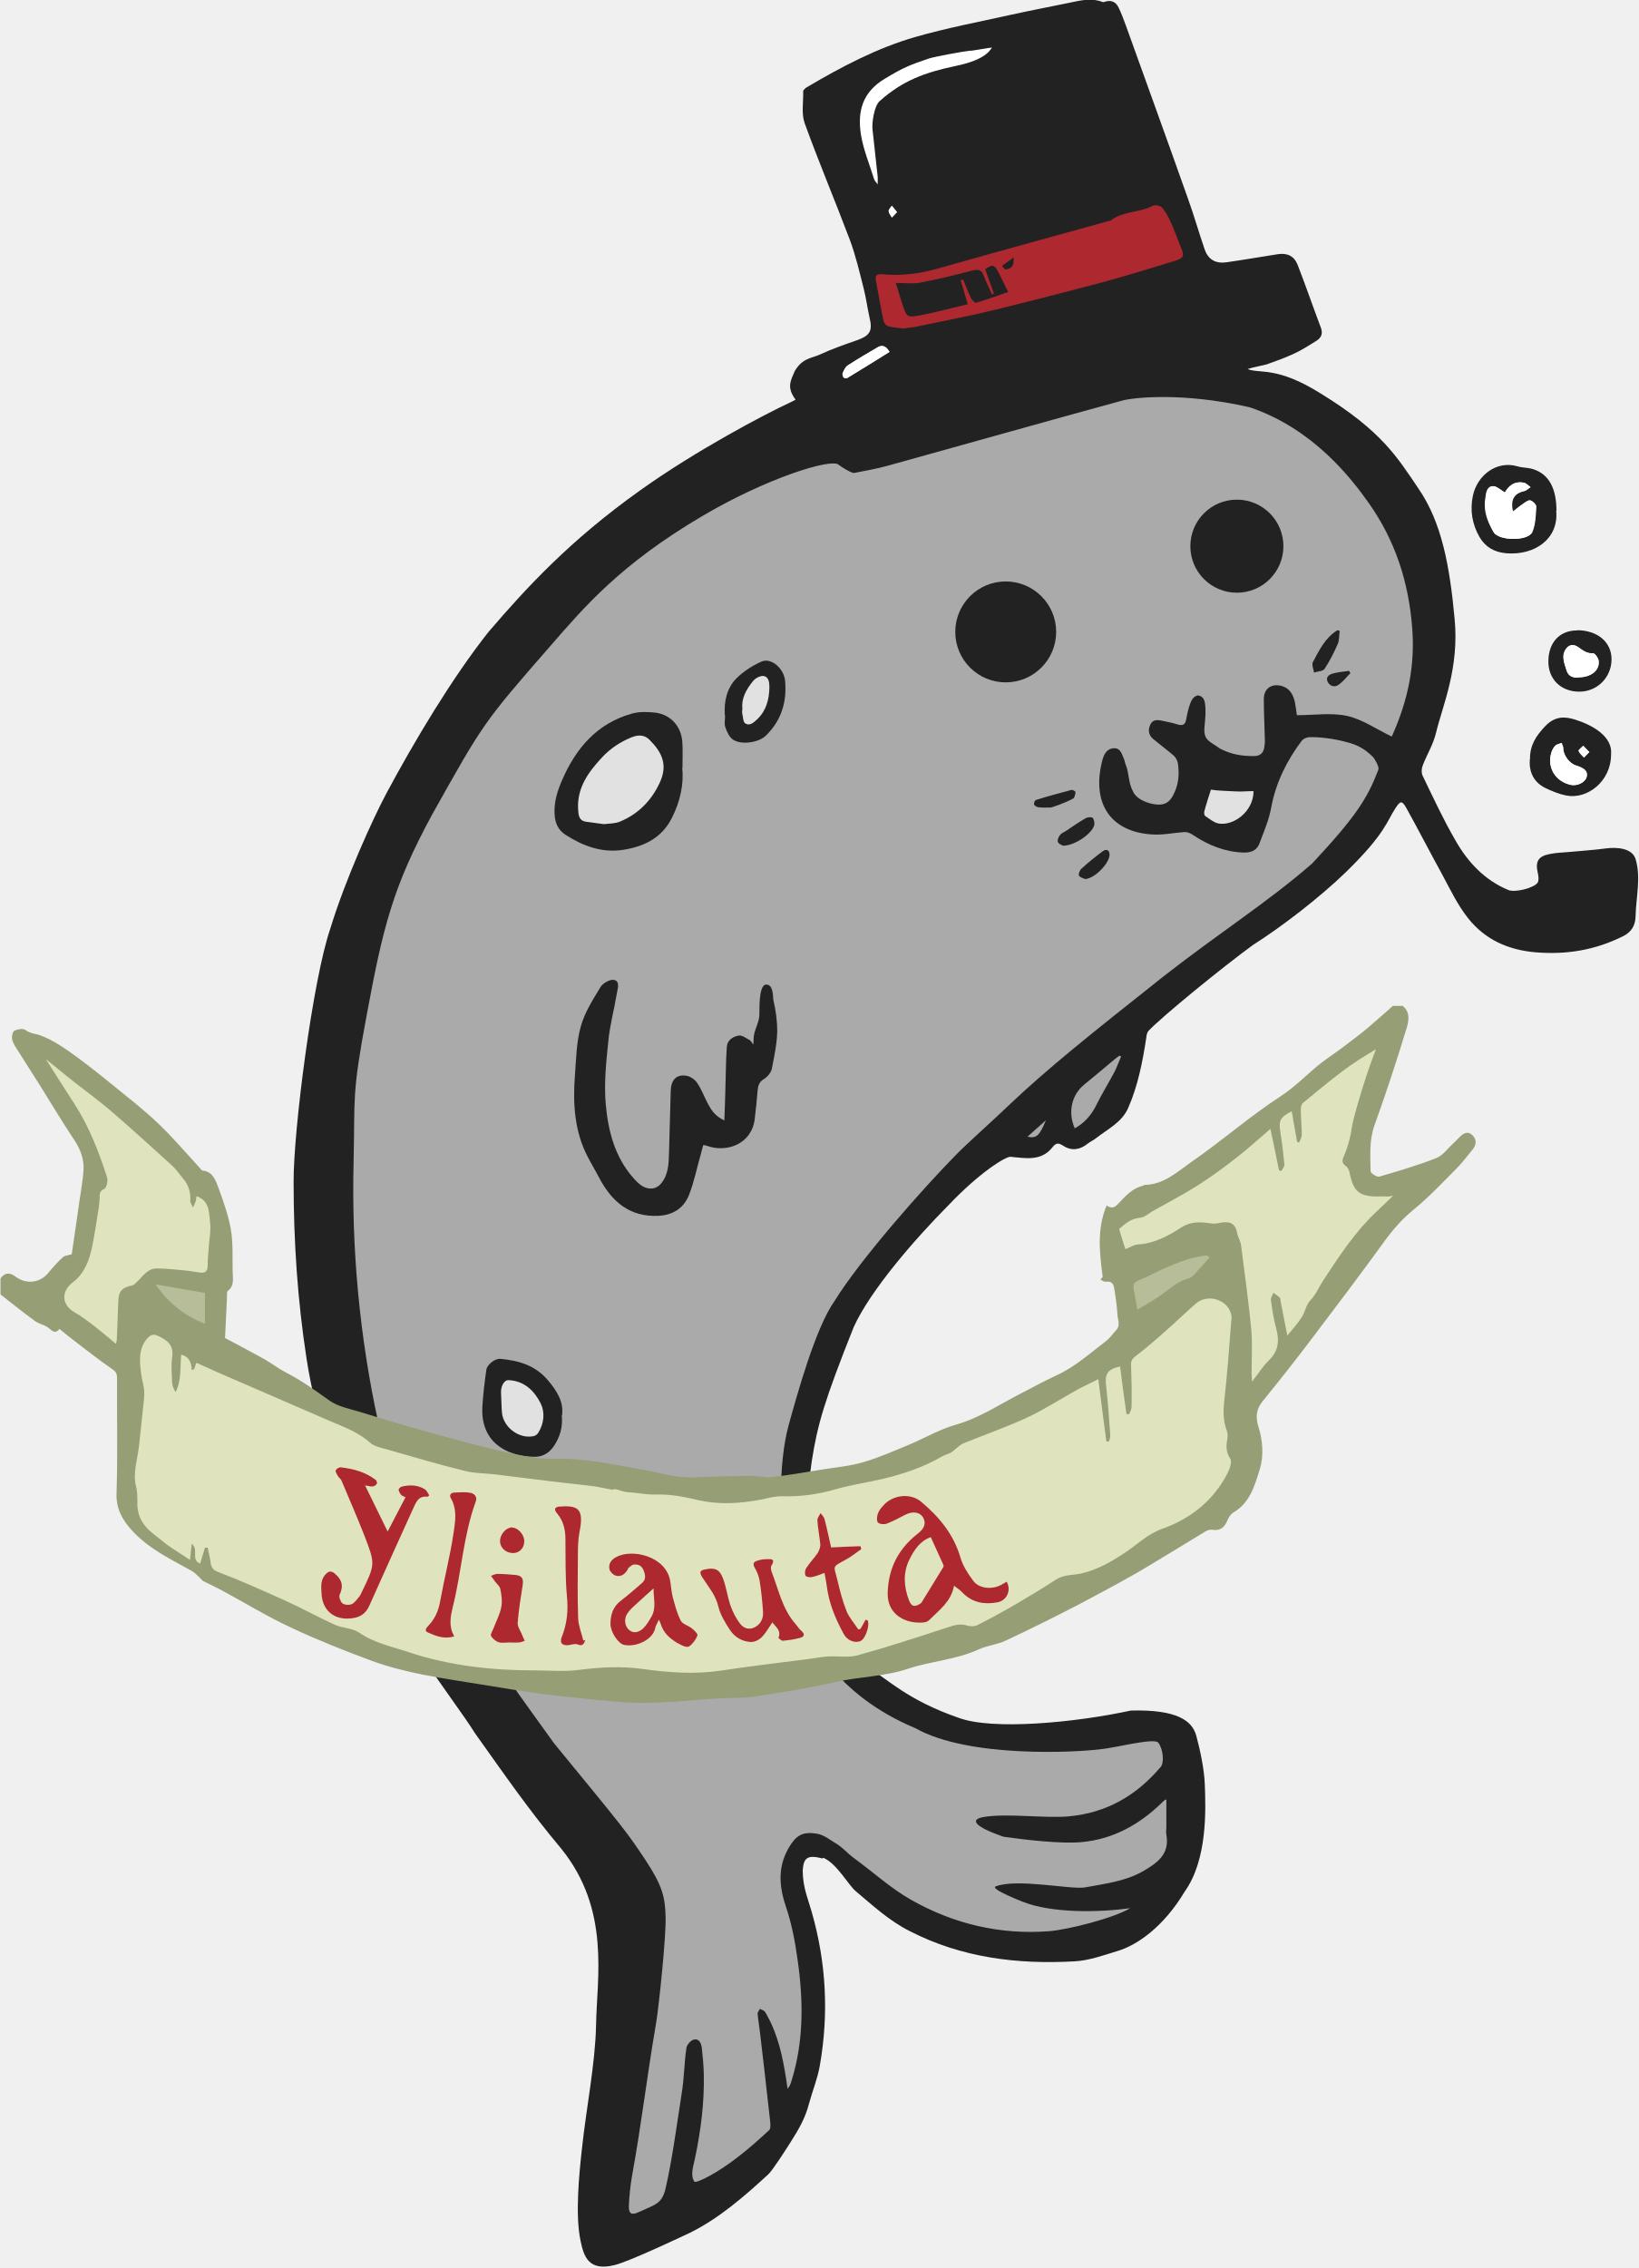
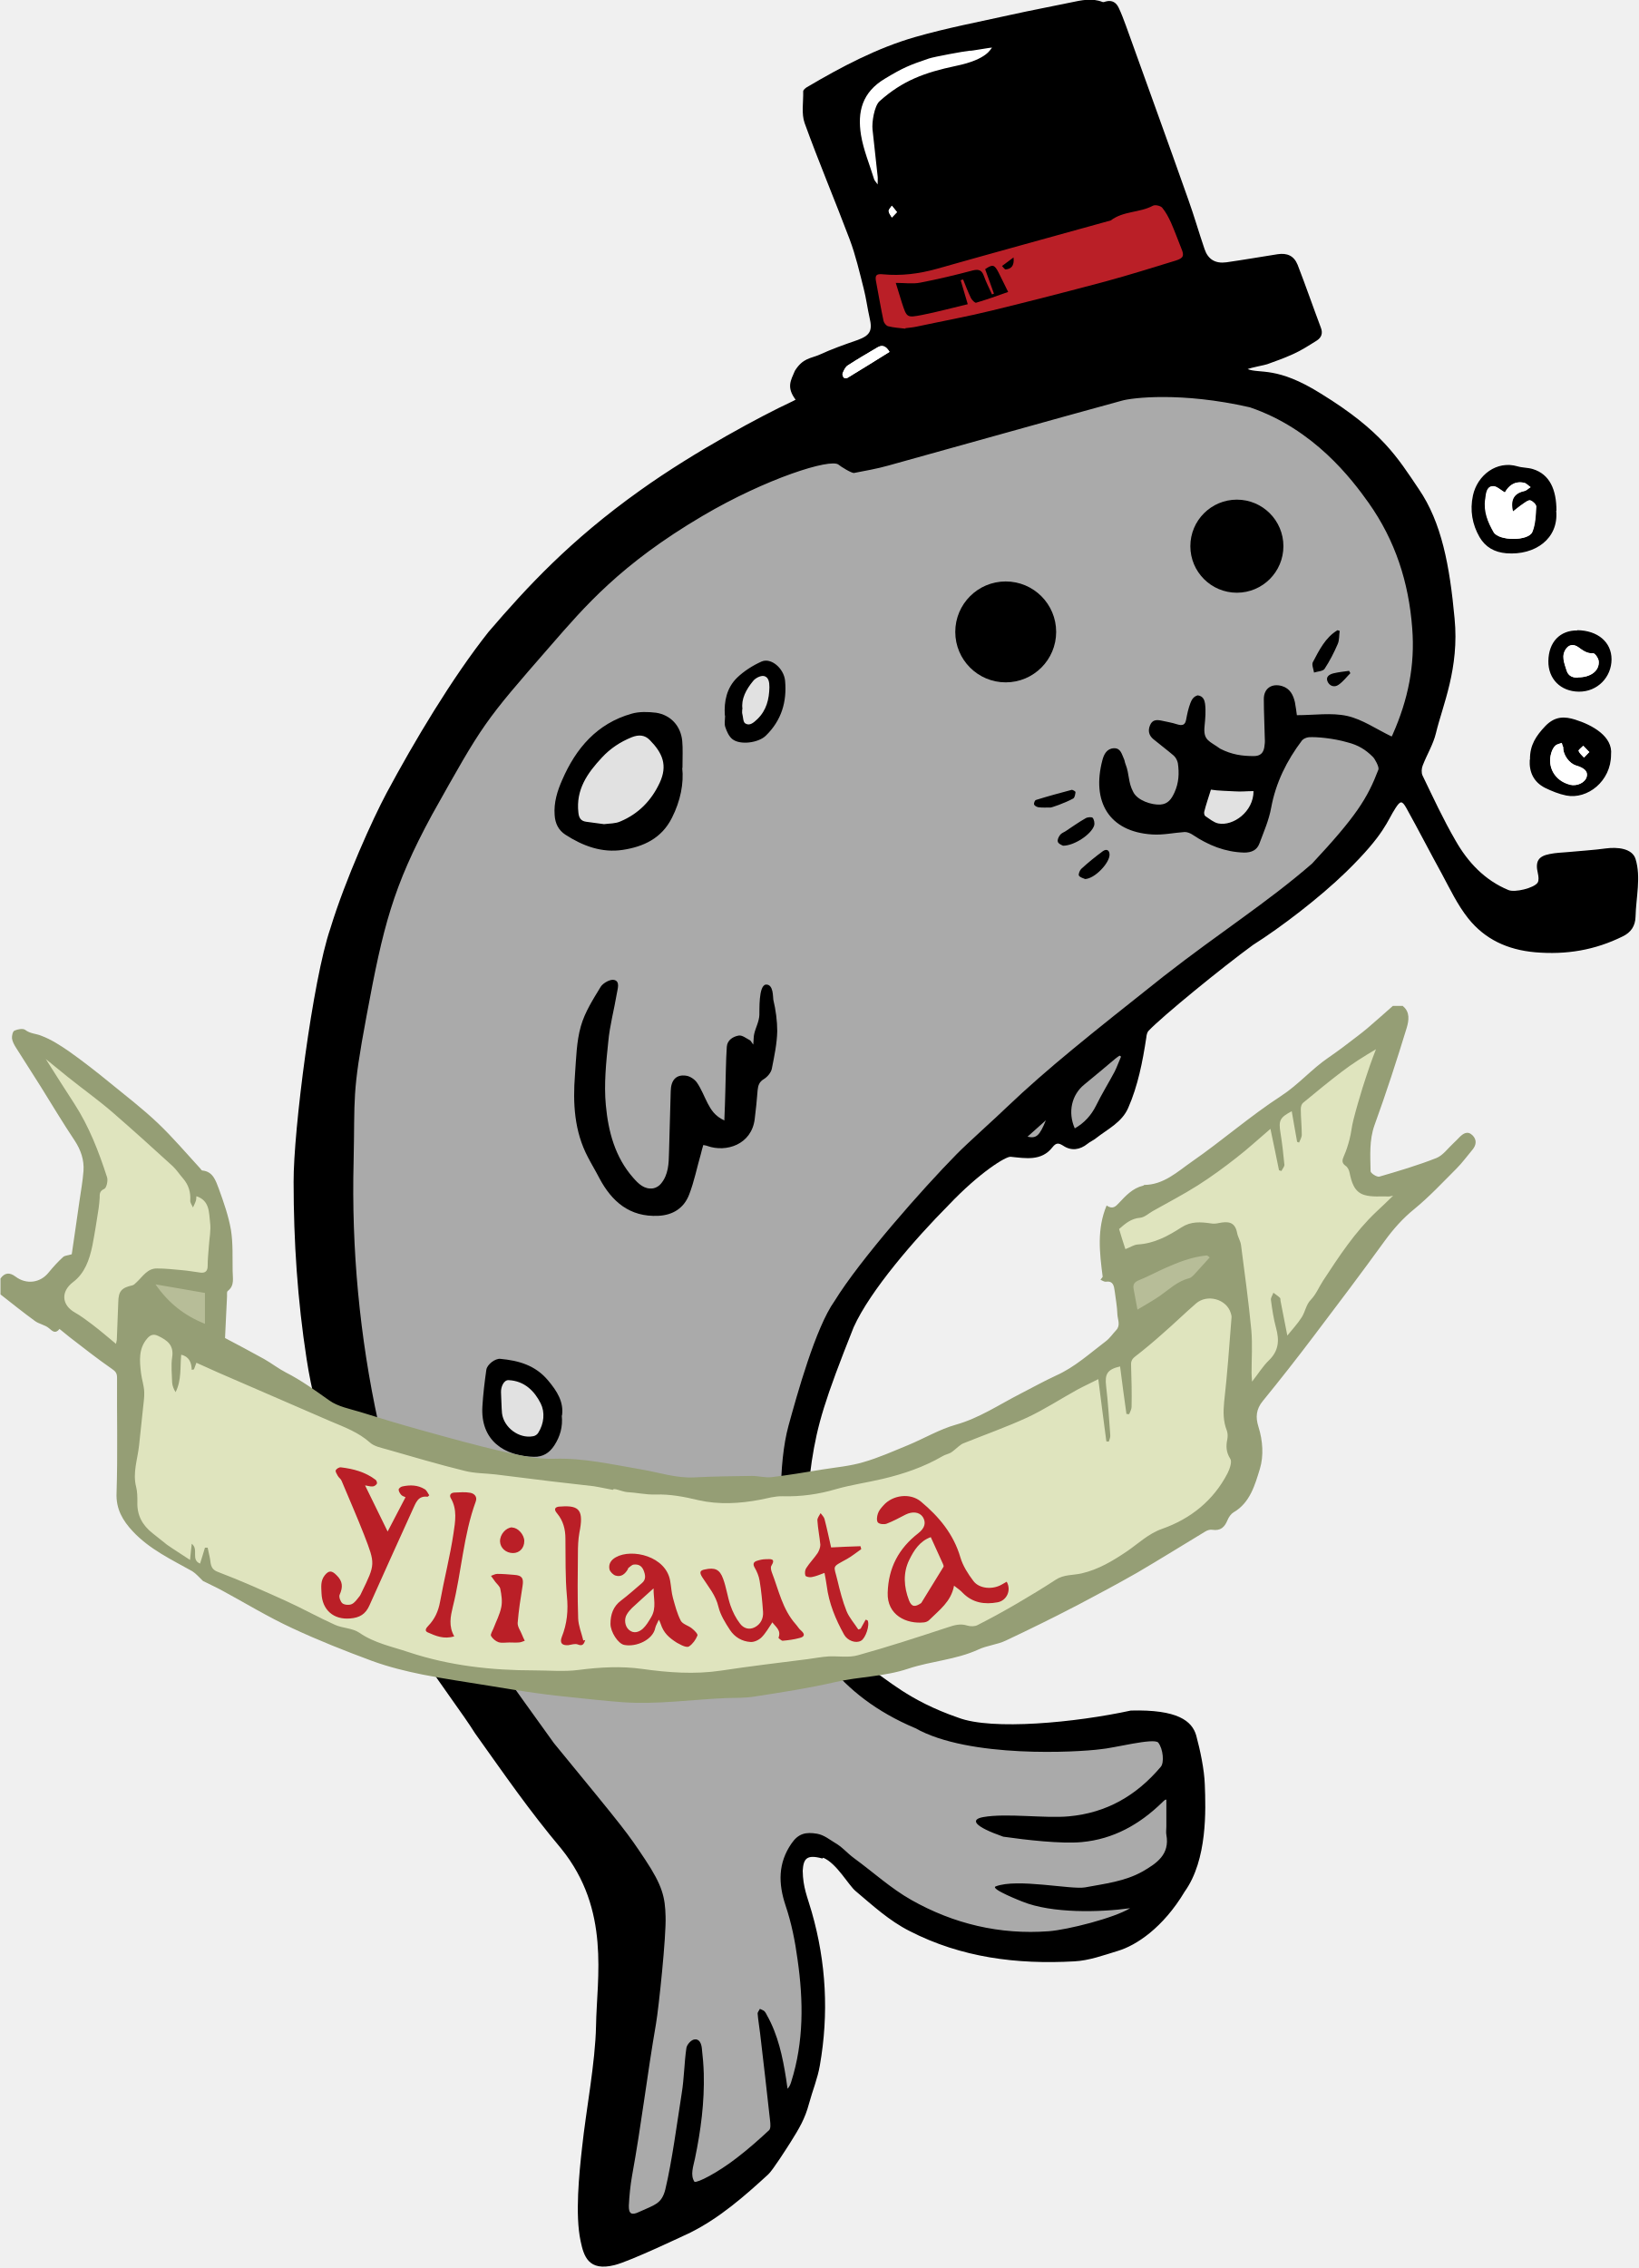
<svg xmlns="http://www.w3.org/2000/svg" viewBox="0 0 669 926" height="926" width="669" xml:space="preserve" version="1.1">
-   <style>.w{fill:#fff}.g1{fill:#aaa}.g2{fill:#e1e1e1}.b{fill:#222}.r{fill:#ae282f}.ge1{fill:#dfe4be}.ge2{fill:#b7bd98}.ge3{fill:#959e75}</style>
+   <style>.w{fill:#fff}.g1{fill:#aaa}.g2{fill:#e1e1e1}.b{fill:#000}.r{fill:#ba1f27}.ge1{fill:#dfe4be}.ge2{fill:#b7bd98}.ge3{fill:#959e75}</style>
  <path class="g1" d="M230.6 237.5c-18.8 17.4-42.8 58.2-57.3 85-15.1 28.1-32.4 66.8-32.4 66.8 0 0-3.4 57.7-4 73.5-1 25.2 3.6 100.8 3.6 100.8 0 0 31.7 105.6 81.4 159.8 49.6 54.2 31.1 118 31.1 118l-6.3 76.4c0 0 60.2-17.2 75.6-48.9 15.4-31.7 7-86.5 7-86.5l-3.4-25.1 8.4-4.9c0 0 63.3 68.1 120.4 42.3 57.1-25.8 23.8-89.2 23.8-89.2l-76.7 4.2-64.3-30.9-11.3-92.1c0 0 27-81.5 64-105.3 36.9-23.8 50.3-15.8 50.3-15.8l29.7-54.7c0 0 128.8-91.4 122.2-144.9-6.6-53.5-56.5-95.6-56.5-95.6 0 0-32.1-20.2-44.3-22.3-33.4-5.5-133.9 18.7-133.9 18.7l-61.7 30.3c0 0-51.2 27.5-65.3 40.5" />
  <path class="g2" d="M214 605l10 10-1 13-8-5zM202 560l20 5 2 20-10 5-10-5zM232 336l5-25 20-15 17 6-3 30-20 10zM300 298l1-15 10-10 6 6-4 17zM493 321l 20 1-3 15-20 0z" />
  <path class="r" d="M354 110l123-29 10 27-125 32z" />
  <path class="b" d="M366.3 86.6c-0.9-1.1-1.5-1.8-2.1-2.6-0.5 0.7-1.3 1.5-1.3 2.2 0.1 0.9 0.8 1.7 1.3 2.6 0.6-0.6 1.2-1.2 2.1-2.2zm60.8 370.8c-2.5 2.2-4.9 4.4-7.5 6.7 3.6 0.8 4.9-0.3 7.5-6.7zm-63.9-313.8c-1.4-2.4-3-2.8-4.8-1.8-4.1 2.4-8.2 4.8-12.2 7.4-1 0.6-1.6 2-2.1 3.2-0.2 0.5 0.1 1.4 0.5 1.8 0.3 0.3 1.2 0.3 1.6 0 5.6-3.4 11.2-7 17-10.5zm148.7 179.4c-2.9 0-4.9 0.3-7.7 0.1-2.8-0.2-6.9-0.2-9.7-0.7-0.8 2.6-2.1 6.4-2.7 8.9-0.2 0.6 0 1.6 0.4 1.9 1.7 1.1 3.4 2.6 5.3 3 6 1.2 14.4-4.7 14.4-13.2zm-54.1 108.4c-0.2-0.1-0.4-0.3-0.6-0.4-0.6 0.4-1.2 0.8-1.8 1.3-4.2 3.5-8.4 7.1-12.6 10.5-5.2 4.2-6.8 11.3-3.9 17.9 3.9-2.2 6.7-5.3 8.7-9.3 2.3-4.7 5.1-9.2 7.6-13.9 1-2 1.7-4.1 2.6-6.1zM369.7 134c1.5-0.2 3-0.3 4.4-0.6 10.3-2.2 20.7-4.1 30.9-6.6 15.6-3.8 31.1-7.8 46.5-11.9 9.6-2.6 19.1-5.6 28.6-8.5 3.2-1 3.6-2 2.3-5-1.4-3.5-2.7-7.1-4.2-10.5-1-2.2-2.1-4.3-3.6-6.1-0.7-0.8-2.9-1.3-3.8-0.8-5.4 2.9-12.1 2.1-17.2 6-23.8 6.6-47.5 13.1-71.2 19.8-7.2 2-14.4 2.9-21.8 2.2-2.8-0.3-3.4 0.4-2.8 3.2 1 5.3 1.9 10.6 3 15.8 0.2 0.9 1.1 2 1.9 2.2 2.3 0.6 4.7 0.7 7.1 1zm107 600.7c-0.7 0.1-0.9 0.1-1 0.2-0.5 0.4-0.9 0.8-1.3 1.2-9.1 8.8-19.7 14.8-32.6 16-8.5 0.8-23-0.9-32.1-2.2-12-4.2-13.6-7-8.2-8 9.5-1.7 25.3 0.6 34.9-0.3 15.5-1.4 27.7-8.5 37.6-20.2 1.5-1.7 1-7.3-1-9.9-1.7-2.1-18.3 2.3-23.7 2.7-9 1.2-53.5 3.8-75.5-8.6-31.7-13.3-46-36.5-52.3-60.2-3.5-22.8-3.7-47.9 0.5-63.3 3.4-12.3 11-40 18.8-50.9 10.4-16.9 36-45.9 49.9-60 4.2-4.3 16.3-15.1 20.6-19.3 16.5-15.7 33.5-29.2 63.9-53.3 23.2-18.1 42.3-30.1 60.6-46 18-19.3 22.6-26.6 27.1-38.4 0.4-1-1.5-4.5-2.3-5.2-3-3-6-4.8-10.3-5.9-5.8-1.7-12.8-2.3-15.8-2.1-1 0.1-2.2 0.6-2.8 1.3-6.2 8.2-10.7 17.2-12.6 27.5-0.9 5-3 9.8-4.8 14.6-1 2.7-3.2 3.7-6.2 3.7-7.8-0.2-14.7-3-21.1-7.3-0.9-0.6-2.1-1.1-3.2-1.1-4.4 0.3-8.9 1.3-13.3 1-17.7-1.1-24.8-13.5-20.3-30.4 0.6-2.3 1.8-4.7 4.7-4.8 2.8-0.1 3.2 2.5 4.1 4.4 0.3 0.6 0.3 1.3 0.6 2 1.7 4.3 1 7.4 3.2 11.5 1.7 3.4 7.4 5.3 11 5.1 3.2-0.2 4.6-2.3 5.8-4.9 1.8-3.9 2-7.9 1.4-12-0.2-1.1-0.9-2.4-1.7-3.1-2.7-2.3-5.5-4.4-8.3-6.7-1.8-1.5-2.3-3.4-1.4-5.6 0.9-2.3 2.6-2.4 4.6-2 2.1 0.5 4.3 0.8 6.4 1.5 2.2 0.7 3.4 0.4 3.8-2 0.4-2.2 0.9-4.5 1.7-6.6 0.5-1.3 1.2-2.7 3-3.2 2.4 0.3 2.8 2.2 3 3.4 0.4 3 0.1 6.1-0.2 9.2-0.6 5.9 2 6 6.4 9.2 4.7 2.4 8.9 3 13.7 3 2.6 0 3.9-1.2 4.3-3.6 0.2-1.2 0.3-2.4 0.2-3.6-0.1-5.4-0.4-10.7-0.4-16.1 0-4.3 3.2-6.5 7.4-5.3 3.3 1 4.6 3.6 5.3 6.6 0.4 2 0.6 4 0.8 5.3 7.2 0 14.1-1.1 20.5 0.3 6.3 1.4 12.1 5.5 18.2 8.4 0.1-0.2 0.4-0.6 0.5-1 6.2-14 9.1-28.1 7.9-43.2-1.4-18.7-6.9-35.8-17.8-51.2-6.9-9.7-22.3-30.1-48.5-39-28-6.4-48.2-3.9-52.3-2.7-31.8 8.7-63.6 17.7-95.4 26.5-4.6 1.3-9.3 2.1-13.9 3-1 0.2-5.6-2.7-6.4-3.4-3.2-2.6-29.3 5.5-55.6 21-33.4 19.7-48 36.9-62.1 53.1-27.2 31.2-27.2 31.2-48.3 68.9-16 29.5-20 45.8-26.7 82-6.1 32.5-4.7 32.9-5.3 59.6-0.9 35.4 2.4 71.4 10.1 106.6 12.3 38.3 20.4 55.3 31.3 72.9 8.3 13.3 22.4 32.9 40.4 57.9 29.7 36.2 29.7 36.2 37.3 47.6 7.1 10.7 8.1 15.4 8.3 23.2 0.3 7.9-2.8 37.3-3.9 43.7-3.7 21.4-5.9 40.8-9.8 62.2-0.7 4-1.1 8.1-1.3 12.1-0.1 3.4 1.1 4.1 4.2 2.6 6.3-2.9 9.2-3.2 10.7-9.2 2.7-11.2 4.9-27.9 6.7-39.3 1-6.1 1-12.3 1.9-18.4 0.2-1.4 1.9-3.3 3.2-3.5 2.1-0.4 2.9 1.7 3.1 3.5 0.4 3.5 0.7 6.9 0.8 10.4 0.3 11.7-1.2 23.2-3.6 34.7-0.7 3.3-2 6.8-0.2 9.5 1.2 0.5 9.3-3.6 17.2-9.7 4.9-3.7 10.2-8.5 13.3-11.4 0.7-0.7 0.5-2.6 0.4-3.6-1.3-12-2.7-23.9-4.1-35.9-0.3-2.7-0.8-5.3-1-8-0.1-0.6 0.6-1.3 0.9-2 0.6 0.3 1.3 0.5 1.8 0.9 0.5 0.5 0.8 1.1 1.1 1.7 4.5 8 6.4 16.9 7.8 25.8 0.2 1.4 0.4 2.8 0.6 4.2 0.9-0.9 1.2-1.9 1.5-2.8 5.2-16.4 5-33.2 2.6-49.9-1-7.5-2.5-15-4.9-22.1-3-9-3.1-17.3 2.4-25.3 2.8-4.1 5.8-4.8 10.5-4 2.8 0.5 5.1 2.4 7.1 3.6 3.2 1.8 5 4.2 8 6.4 7.8 5.7 15 12.3 23.3 17 17.3 9.8 36.2 14.3 56.2 12.8 7.8-0.6 26.7-5.4 33.2-9.4-12.3 1.7-31.9 2.2-44-2.7 0 0-13.4-5.2-10.9-6.2 8.7-3.4 30.7 1.4 36.5 0.4 8-1.5 16.2-2.4 23.5-6.5 5.7-3.3 11.2-6.9 9.7-15-0.2-1.1 0-2.2 0-3.3 0-3.9 0-7.9 0-11.9zm-140.9 24.1c-6.5-1.8-7.7 0.2-8 5 0.1 6.9 1.9 10.6 3.7 16.9 5.9 20.6 7 41.5 3.3 62.6-0.9 5.3-3 10.3-4.4 15.5-1.7 6.4-4.1 10.3-7.6 15.9-1.4 2.2-7.3 11.5-9.1 13.1-9.8 9-19.9 17.8-31.7 23.7-1.7 0.8-24.8 11.8-31 13.3-10.7 2.7-12.6-3.6-13.9-9.8-2.3-10.7-0.6-27.5 0.6-38.2 1.6-15.2 5.4-34.4 5.7-49.7 0.3-19.6 6-47.3-14.2-72.3-13.4-16-22.5-29.3-35.2-47.1-10.7-17-30.6-38.9-48.9-84.1-6.8-18.4-16.1-43.8-19.9-68.8-3.7-23.9-5.3-48-5.3-72.2-0.1-20.9 7.8-82.6 15-103.5 6.2-20.3 17.4-44.9 22.9-55.2 11.3-21.1 26.8-47.1 41.7-65.9 15.7-18.3 33.3-37.4 61.8-57.7 22.9-16.4 50.9-31.1 61.2-35.9 0.9-0.4 1-0.5 2.4-1.2-3.8-5.1-2-7.8-0.3-11.8 3.3-5.3 6.5-5 10.1-6.6 5-2.3 10.1-4.1 15.3-5.9 5.3-1.9 6.4-3.8 5.1-9.2-0.9-4-1.4-8-2.4-11.9-1.7-6.7-3.3-13.6-5.7-20-6-15.9-12.6-31.5-18.4-47.5-1.4-3.9-0.5-8.6-0.6-13 0-0.6 0.9-1.3 1.5-1.7 14.1-8.3 28.6-16 44.3-20.5 12.9-3.7 26.1-6.2 39.2-9.1 8.1-1.8 16.2-3.3 24.3-5 4.3-0.9 8.6-1.9 12.9-0.2 0.4 0.2 1-0.1 1.4-0.2 2.6-0.7 4.3 0.5 5.3 2.7 1.1 2.3 2 4.8 2.9 7.2 8.5 23.7 17.1 47.3 25.5 71.1 2.4 6.7 4.3 13.4 6.6 20.1 1.4 4.2 4.4 6 8.9 5.4 7-1 13.9-2.2 20.9-3.3 3.9-0.6 6.7 0.6 8.2 4.3 3.3 8.5 6.3 17.2 9.5 25.7 0.9 2.3 0.2 4-1.6 5.2-3.2 2-6.4 4.1-9.8 5.6-4.7 2.1-5.7 2.3-10.5 4.1-1.1 0.4-6.3 1.3-8 2 5 2 11.9-1.3 29.9 10 24.9 15.3 31.3 26.1 40 39 9.3 13.6 12.6 31.2 14.6 52.8 2 20.4-4.9 35.5-7.6 46.8-1.1 4.6-3.7 8.8-5.4 13.2-0.5 1.2-0.6 3-0.1 4.1 4.3 8.9 8.5 18 13.5 26.6 5 8.8 11.9 16.2 21.6 20.2 2.6 1.1 10.4-0.8 11.9-3 0.6-0.9 0.4-2.6 0.1-3.9-1.1-4.7 0.1-6.9 4.8-7.8 2.4-0.5 4.9-0.6 7.4-0.8 5.2-0.5 10.5-0.8 15.6-1.5 4.6-0.6 10.7-0.1 12.1 4.3 2.3 7.5 0.2 15.6 0 23.6-0.1 3.8-1.9 6.4-5.2 8-11.3 5.6-23 7.6-35.8 6.5-11.3-1-20.5-5.3-27.3-13.8-4.4-5.5-7.5-12.1-10.9-18.4-4.9-8.9-9.5-17.9-14.4-26.7-1.8-3.2-2.5-2.9-4.4 0-3.5 5.3-4.2 10.5-20.2 26.1-10.8 10.5-26.6 22.6-38 29.8-12.5 9.1-37 29.1-42.6 35-0.7 0.7-0.9 1.9-1 2.9-1.5 9.8-3.4 19.6-7.4 28.7-2.6 5.9-8.4 8.6-13.1 12.3-1.1 0.9-2.4 1.4-3.5 2.3-3.1 2.5-6.6 3-9.9 0.8-1.9-1.2-2.9-1.3-4.4 0.6-4.5 5.8-11 4.5-17.1 3.9-1.9-0.2-12.6 6.3-25.4 19.8-13.5 13.6-31.9 34.7-38.7 49.8-11.8 29.6-14.8 39.7-17.1 54.7-3.6 23.5 0.6 45.6 2.8 54.4 2.9 11.9 11.9 20.7 21.5 30.7 6.3 3.6 14.9 12.5 35.5 19.6 13.8 5.3 48 2 70.5-2.9 19-0.5 25 4.2 26.7 10.2 1.6 5.9 3.3 13.9 3.5 20 0.4 10.3 1.1 30.7-8.2 43.7-8.9 14.9-19.9 22-27.2 24.2-5.9 1.8-11.9 4-17.9 4.3-23.4 1.3-46.1-1.5-67.3-12.4-8.3-4.2-15-10.4-22-16.3-2.9-2.4-7.7-11.3-13.2-13.6M614.6 201.2 614.6 201.2 614.6 201.2 614.6 201.2c-1.9-1.1-3.7-2.9-5.2-2.7-2.5 0.3-2.6 3.1-2.9 5.2-0.8 5 1 9.4 3.4 13.6 2.1 3.6 14.1 3.7 15.7-0.1 1.3-3.1 1.4-6.9 1.6-10.4 0.1-0.8-1.4-2.2-2.4-2.5-0.8-0.2-2 0.8-2.9 1.4-1.4 0.9-2.6 2-4.2 3.2-1.2-4.9 0.5-7.5 4.6-8.4 0.9-0.2 1.7-1 2.6-1.6-0.9-0.6-1.7-1.6-2.7-1.8-3.9-0.8-6.3 1.4-7.8 4.1zm20.9 7.3c1.1 11.4-8.6 18.3-20.3 17.4-4.9-0.4-8.6-2.5-11-6.6-3-5.2-4-11-2.7-17 1.8-8.3 9.7-14.4 18.2-11.9 2 0.6 4.2 0.5 6.2 1.1 7 2.1 9.7 8.5 9.7 17M649 307.1c-1-1.1-1.8-1.8-2.5-2.6-0.7 0.7-2 1.7-1.9 2.1 0.4 1 1.4 1.8 2.2 2.7 0.6-0.6 1.2-1.2 2.1-2.2zm-10.7-2.2c0 0-0.3-0.8-0.5-1.6-0.9 0.3-2 0.5-2.6 1.1-0.8 0.7-1.3 1.8-1.6 2.8-1.9 5.8 1.4 11.4 7.5 13.1 2.9 0.8 6.2-0.8 6.9-3.2 0.6-2.1-0.9-3.6-4.4-4.6-2.6-0.8-5.4-4.2-5.2-7.6zm-13.5 5.2c-0.1-5.9 2.5-9.7 6.3-13.7 4-4.1 7.9-3.9 12.1-2.6 7.1 2.2 15.5 6.9 14.7 14.3 0 10.9-9.7 18.4-18.3 16.7-3-0.6-5.9-1.8-8.6-3.1-4.8-2.4-6.6-6.6-6.3-11.5M644.4 276.6c5.2 0 8.8-2.7 8.5-6.6-0.1-1.2-1.5-3.2-2.2-3.2-2.6 0.1-4.3-1.2-6.1-2.5-1.7-1.2-3.5-1.2-4.8 0.4-2.4 2.9-0.9 6.1 0 9.1 0.7 2.4 2.7 3 4.7 2.9zm-0.3-19.3c8.4 0.1 14 4.9 14 11.9 0 7.2-5.7 13.3-13.4 13.2-7.4-0.1-12.5-5.2-12.4-12.5 0.1-7.7 4.7-12.6 11.9-12.5" />
  <path class="w" d="M405.1 19.5c-0.6 0.3-1.6 4.7-14.7 7.4-12.8 2.7-21.8 6-31.2 14.4-2.2 2-3.2 8.7-2.9 11.5 0.7 6.4 1.4 12.8 2.1 19.2 0.1 0.8 0 1.6 0 3.3-0.8-1.2-1.4-1.7-1.5-2.3-1.8-5.9-4.3-11.8-5.3-17.9-1.5-9.4 0.4-17.4 9.8-23 7.3-4.4 9.9-5.5 17.9-8.2 2-0.7 14.5-3 16.7-3.2 0 0.3 9.1-1.5 9.1-1.2M363.2 143.7 363.2 143.7 363.2 143.7 363.2 143.7c-5.7 3.6-11.3 7.1-17 10.5-0.4 0.3-1.3 0.3-1.6 0-0.4-0.4-0.7-1.3-0.5-1.8 0.5-1.2 1.1-2.5 2.1-3.2 4-2.6 8.1-5 12.2-7.4 1.8-1.1 3.4-0.6 4.8 1.8M366.3 86.6c-0.9 0.9-1.5 1.6-2.1 2.2-0.5-0.9-1.2-1.7-1.3-2.6 0-0.7 0.8-1.4 1.3-2.2 0.6 0.8 1.2 1.5 2.1 2.6M614.6 201.2c1.4-2.7 3.8-4.9 7.8-4.1 1 0.2 1.8 1.2 2.7 1.8-0.9 0.5-1.6 1.4-2.6 1.6-4.1 0.9-5.8 3.5-4.6 8.4 1.5-1.2 2.8-2.2 4.2-3.2 0.9-0.6 2.1-1.6 2.9-1.4 1 0.3 2.4 1.7 2.4 2.5-0.2 3.5-0.3 7.3-1.6 10.4-1.6 3.8-13.6 3.7-15.7 0.1-2.4-4.1-4.2-8.6-3.4-13.6 0.3-2.2 0.4-4.9 2.9-5.2 1.5-0.2 3.3 1.6 5.2 2.7M638.3 305c-0.1 3.3 2.6 6.8 5.2 7.6 3.5 1 4.9 2.5 4.4 4.6-0.6 2.4-4 4-6.9 3.2-6.1-1.6-9.3-7.2-7.5-13.1 0.3-1 0.9-2.1 1.6-2.8 0.6-0.6 1.7-0.7 2.6-1.1 0.3 0.8 0.5 1.6 0.5 1.6M649 307.1c-1 1-1.5 1.6-2.1 2.2-0.8-0.9-1.8-1.7-2.2-2.7-0.2-0.4 1.2-1.4 1.9-2.1 0.7 0.8 1.5 1.5 2.5 2.6M644.4 276.6c-2 0.1-4-0.5-4.7-2.9-0.9-3-2.4-6.1 0-9.1 1.3-1.6 3.1-1.6 4.8-0.4 1.8 1.3 3.5 2.7 6.1 2.5 0.7 0 2.1 2 2.2 3.2 0.4 3.9-3.2 6.7-8.5 6.6" />
  <path class="b" d="M295.8 457.3c0.2-4.4 0.3-8.1 0.4-11.8 0.2-6 0.2-12.1 0.6-18.1 0.2-2.8 2.6-4.2 4.9-4.6 1.4-0.2 3 1.1 4.5 1.9 0.4 0.2 0.6 0.7 1.4 1.8 0.2-1.9 0.1-3.2 0.4-4.4 0.6-2.6 2-5 2.1-7.7 0.1-1.8-0.4-11.9 2.6-12.4 3.3-0.3 2.9 5.4 3.1 6.2 1 4.1 1.6 8.7 1.6 12.8-0.1 5.1-1.2 10.2-2.2 15.3-0.3 1.6-1.8 3.4-3.3 4.3-1.8 1.1-2.3 2.5-2.5 4.4-0.3 4-0.7 7.9-1.2 11.9-1.3 10.5-11.7 13.7-19.3 11-0.4-0.2-0.9-0.2-1.7-0.4-0.4 1.3-0.7 2.5-1 3.7-1.6 5.5-2.7 11.2-4.8 16.6-2.1 5.4-6.5 8.3-12.5 8.6-11.8 0.6-19.1-5.9-24.1-15.3-1.5-2.9-3.2-5.7-4.7-8.6-5.6-10.6-6.2-22.1-5.3-33.7 0.5-6.6 0.6-13.5 2.4-19.8 1.6-5.7 5-11 8.1-16.1 1-1.6 4-3.2 5.5-2.8 2.5 0.6 1.4 3.6 1.1 5.5-1.1 6.6-2.9 13.1-3.5 19.7-0.9 8.6-1.8 17.4-1 25.9 1 10.7 3.7 21.2 11.2 29.7 2.1 2.4 4.5 4.8 8.1 4.3 1.2-0.2 2.5-1 3.2-1.9 3.1-3.7 3.2-8.3 3.3-12.7 0.3-8.3 0.4-16.7 0.7-25.1 0.1-4.6 2.3-6.9 6.3-6.3 1.6 0.2 3.5 1.5 4.4 2.8 1.8 2.6 2.9 5.6 4.4 8.5 1.4 2.6 2.9 5.2 6.9 7M246.6 336.5 246.6 336.5 246.6 336.5 246.6 336.5c2.3-0.3 4.7-0.2 6.7-1.1 7.4-3.1 12.7-8.5 16.1-15.8 3.3-7.1 1.2-12.1-4-17.4-2.1-2.2-4.6-2.3-7.4-1.2-4.7 1.9-8.8 4.6-12.2 8.3-5.9 6.3-10.7 13.1-9.6 22.5 0.2 2.1 1 3.4 3.1 3.7 2.4 0.4 4.9 0.6 7.4 1zm32-23c0.7 6.3-0.7 13.5-4.2 20.4-4.2 8.4-11.6 11.8-20.1 13.1-8.5 1.3-16.3-1.6-23.4-6.2-2.8-1.8-4.2-4.6-4.4-8-0.4-5.1 1.1-9.9 3.1-14.4 5.6-12.9 14.2-23 28.3-27 3.1-0.9 6.7-0.8 10-0.4 6 0.9 10.1 5.4 10.7 11.5 0.3 3.2 0.1 6.5 0.1 11.1M205 577c0.7 5.8 6.9 10.5 12.7 9.4 0.8-0.1 1.7-0.7 2.1-1.4 2.4-3.8 2.8-8.4 1-12-2.5-5-6.6-9.2-13.1-9.5-2-0.1-3.2 2.8-3.1 5 0.1 1.7 0.2 6.6 0.4 8.5zm24.4 0.9c0.5 4.7-0.7 8.6-3 12.2-2 3.1-4.7 4.8-8.4 4.7-12-0.3-21.9-6.6-21-20.7 0.3-4.9 0.9-9.9 1.6-14.8 0.3-2.2 3.6-4.7 5.7-4.5 7.5 0.7 14.3 2.6 19.5 8.8 3.7 4.4 6.5 8.8 5.7 14.4M303.1 289.5c0 1-0.1 1.5 0 1.8 0.4 1.4 0.3 3.6 1.3 4.1 1.8 1.1 3.4-0.4 4.9-1.8 3.7-3.6 4.8-8.1 4.9-13 0-2.1-0.3-4.2-2.3-4.6-1.4-0.2-3.5 0.9-4.4 2.1-2.8 3.4-4.9 7.3-4.3 11.4zm-7.1 2.6c-0.4-5.8 0.8-11.3 5-15.4 2.8-2.7 6.4-5 10-6.6 3.9-1.7 9.1 2.8 9.6 7.8 0.8 8.7-1.5 16.3-7.9 22.5-3 2.9-10.4 3.9-13.6 1.4-1.4-1.1-2.3-3.1-2.9-4.9-0.5-1.4-0.1-3.1-0.1-4.7M216.3 608.7c-1 8.3-0.3 16.1 5 16.6 2.7-5.4 1.2-10.7-5-16.6zm-7.8 6.7c0.2-2 0.2-4 0.5-5.9 1.1-6.8 8.2-9.7 13.5-5.1 5.5 4.7 9 10.6 7.7 18.3-0.4 2.1-0.9 4.3-1.6 6.3-1.3 4-4 5.4-8.1 4.4-7-1.6-11.4-6.8-12-14.1-0.1-1.3 0-2.6 0-3.9 0 0-0.1 0-0.1 0M547.1 257.5c-0.3 1.8-0.1 3.8-0.8 5.4-1.5 3.5-3.3 7-5.4 10.2-0.7 1-2.8 1-4.3 1.5-0.2-1.4-1-3.2-0.5-4.2 2.6-4.9 5.1-10.1 10.1-13.1 0.3 0.1 0.6 0.2 0.9 0.3M433.9 345.2c-0.4-0.2-1.7-0.7-1.9-1.5-0.3-0.8 0.3-2 0.9-2.8 0.5-0.7 1.4-1 2.2-1.5 2.7-1.8 5.4-3.7 8.2-5.3 0.8-0.5 2.5-0.6 2.9-0.2 0.6 0.7 0.9 2.2 0.6 3.2-1.2 3.6-8.1 8.2-12.7 8.2M428.8 329.7c-1.6 0-3.1 0.1-4.7-0.1-0.7-0.1-1.6-0.6-1.8-1.1-0.2-0.6 0.3-1.8 0.8-1.9 4.8-1.5 9.6-2.8 14.5-4.1 0.4-0.1 1.6 0.6 1.6 0.9-0.1 0.9-0.3 2.2-0.9 2.6-3 1.7-9.4 4-9.5 3.7M442.9 358.8c-0.4-0.2-1.8-0.5-2.3-1.3-0.3-0.5 0.3-2.1 0.9-2.7 2.8-2.6 5.8-5 8.9-7.3 1.3-0.9 2.6-0.6 2.7 1.3 0.2 3.4-6.1 10.1-10.1 10.1M551.5 274.8c-1.6 1.6-3 3.5-4.9 4.8-1.7 1.2-3.7 0.5-4.5-1.4-0.8-2 0.9-2.9 2.5-3.3 2.1-0.5 4.2-0.7 6.3-1 0.2 0.3 0.4 0.6 0.5 0.9M405.9 119.9c-1.2-3.3-2.4-6.7-3.6-10 3.1-2.1 3.8-1.9 5.5 1.4 1.2 2.4 2.4 4.8 3.9 7.9-4.5 1.6-8.7 3.1-13.1 4.4-0.5 0.1-1.7-1.1-2.1-1.9-1.2-2.5-2.2-5.1-3.2-7.6-0.3 0.1-0.7 0.2-1 0.3 0.9 3.2 1.9 6.3 2.9 9.8-6.4 1.5-12.5 3.2-18.7 4.4-6.2 1.2-6.2 1.1-8.2-5-0.8-2.5-1.6-5.1-2.5-8.1 3.7 0 6.9 0.5 10-0.1 7.2-1.4 14.4-3.1 21.5-5 2.5-0.6 3.7 0 4.5 2.3 0.9 2.6 2.2 5 3.3 7.5 0.3-0.1 0.6-0.2 1-0.4M413.9 105.1c0.4 3.6-1.1 4.7-3.2 4.9-0.5 0-1-0.9-1.5-1.4 1.4-1 2.8-2.1 4.7-3.5" />
  <circle class="b" cx="410.7" cy="258" r="20.6" />
  <circle class="b" cx="505.1" cy="223" r="19" />
  <path class="ge1" d="M14 427l73 59 0 65 80 40 140 19 60-10 95-50-7-50 112-78-13 60 20 5-65 90-7 35-100 58-130 20-100-10-100-44-20-16 0-63-35-25 18-23 3-32z" />
  <path class="ge2" d="M62 523l23 4 0 15-15-6zM461 523l34-15 0 7-10 10-21 11z" />
  <path class="ge3" d="M63.5 524.4c5.3 7.6 11.7 12.7 20.2 16.1 0-4.7 0-8.8 0-12.6-6.5-1.1-12.9-2.3-20.2-3.5zM493.9 513.3c-0.4-0.3-0.9-0.8-1.3-0.7-5.9 0.6-11.3 2.7-16.7 5.1-3.6 1.6-7.1 3.5-10.8 5-1.7 0.7-2.5 1.6-2.2 3.4 0.5 2.6 1 5.3 1.6 8.6 3.2-1.9 6.2-3.6 9-5.5 3.9-2.7 7.3-6.1 12.1-7.3 1-0.3 1.9-1.3 2.7-2.2 1.8-2 3.6-4 5.7-6.3zM47.3 549c0.2-0.8 0.3-1.4 0.4-1.9 0.2-5.2 0.4-10.3 0.6-15.5 0.1-4.4 1.3-5.8 5.7-6.8 0.7-0.1 1.2-0.8 1.8-1.3 2.5-2.3 4.4-5.7 8.4-5.6 3.4 0 6.8 0.4 10.2 0.7 2.5 0.2 5 0.7 7.5 1 1.9 0.2 2.9-0.6 2.9-2.7 0-2.7 0.3-5.4 0.5-8.2 0.2-3.2 0.9-6.4 0.5-9.5-0.5-4.1-0.1-9-5.6-10.8-0.1 0.6 0 1.2-0.2 1.8-0.3 1-0.8 1.9-1.2 2.8-0.4-1-1.2-1.9-1.1-2.9 0.2-3.4-0.7-6.3-2.9-8.9-1.5-1.7-2.7-3.6-4.3-5.1-8.1-7.4-16.3-14.8-24.6-22-5.8-5-12.1-9.5-18.1-14.3-2.9-2.3-5.7-4.7-9.1-7.4 4.2 6.6 7.9 12.5 11.7 18.3 6 9.3 9.9 19.4 13.3 29.9 0.5 1.4-0.2 4.4-1.1 4.8-2 0.9-1.9 2.1-1.9 3.7-0.1 1.4-0.2 2.7-0.4 4.1-0.8 5.2-1.6 10.4-2.6 15.5-1.2 5.7-3.1 11.2-7.9 14.8-5 3.8-4.7 9.3 0.8 12.4 2.5 1.4 4.8 3.2 7.1 4.9 3.3 2.5 6.4 5.2 9.8 8zM459.6 510c1.9-0.7 3.4-1.8 5.1-1.9 6.7-0.4 12.4-3.5 17.8-7 3.9-2.5 7.8-2.2 12-1.6 1 0.2 2.1 0.1 3-0.1 3.9-0.8 6.8-0.7 7.7 4 0.3 1.7 1.4 3.3 1.6 5 1.5 11.6 3.1 23.1 4.2 34.7 0.5 5.8 0.1 11.7 0.1 17.5 0 0.9 0.1 1.8 0.2 3.5 2.6-3.3 4.4-6.3 6.9-8.7 4-3.9 4.3-8.1 2.9-13.2-1-3.7-1.6-7.6-2.1-11.5-0.1-0.9 0.7-1.9 1-2.9 0.9 0.7 1.9 1.3 2.7 2.1 0.2 0.2 0.2 0.7 0.2 1.1 0.9 4.7 1.8 9.3 2.8 14.3 2-2.5 4.2-4.8 5.9-7.5 1.4-2.2 1.8-5.2 3.6-7 2.3-2.4 3.4-5.3 5.1-7.9 6.5-9.9 13-19.9 21.8-28.2 2.1-2 4.2-3.9 6.8-6.5-1.2 0.2-1.6 0.4-2 0.3-3.3-0.1-6.7 0.3-9.7-0.6-4.2-1.2-5.3-5.3-6.1-9.2-0.2-1-0.8-2.2-1.6-2.7-1.7-1.2-1.4-2.4-0.7-4 1-2.2 1.7-4.5 2.3-6.8 0.7-2.6 0.9-5.4 1.6-8 1.1-4.4 2.4-8.7 3.7-13 0.9-2.9 1.9-5.8 2.9-8.8 0.8-2.3 1.7-4.7 2.6-7-5.1 3-9.7 5.9-14 9.2-5.4 4.1-10.6 8.4-15.8 12.7-0.6 0.5-0.9 1.6-0.9 2.5 0 3.5 0.4 7 0.4 10.5 0 1.1-0.7 2.2-1.1 3.2-0.3-0.1-0.5-0.2-0.8-0.3-0.7-4.1-1.5-8.2-2.2-12.5-4.9 2.6-5.4 3.8-4.6 8.8 0.7 4.3 1.2 8.7 1.6 13 0.1 0.8-0.8 1.7-1.2 2.6-0.3-0.1-0.7-0.2-1-0.3-1.1-5.6-2.3-11.1-3.5-16.9-4.7 4-9.1 8.1-13.9 11.8-5.1 4-10.3 7.8-15.8 11.3-6 3.8-12.2 7-18.4 10.5-1.7 1-3.3 2.5-5.1 2.7-3.7 0.3-6.1 2.4-8.6 4.6 0.8 2.7 1.6 5.3 2.5 8zm-10.5 52.8c-3.3 1.7-6.2 3-9 4.5-6.9 3.8-13.6 8.2-20.7 11.5-8.5 3.9-17.3 7-26 10.5-0.8 0.3-1.4 0.9-2.1 1.4-1 0.8-1.9 1.7-3 2.4-1.1 0.6-2.4 0.8-3.5 1.5-7.6 4.4-15.8 7.2-24.3 9.2-6.3 1.5-12.8 2.4-19.1 4.2-7.1 2.1-14.3 3.1-21.7 2.9-3.1-0.1-6.2 0.8-9.2 1.4-8.4 1.6-16.9 2.1-25.3 0.2-5.8-1.4-11.6-2.5-17.6-2.3-3.9 0.1-7.7-0.8-11.6-1-2.1-0.2-5.5-1.9-5.7-0.9-2.8-0.5-5.3-1.1-7.9-1.5-5.8-0.7-11.6-1.3-17.4-2-7.5-0.9-15.1-1.9-22.6-2.8-4.3-0.5-8.6-0.4-12.8-1.5-10.6-2.6-21-5.7-31.5-8.7-2.4-0.7-5.2-1.2-7-2.8-4.7-4.2-10.4-6.3-16.1-8.7-15.3-6.6-30.6-13.3-45.9-19.9-3-1.3-5.9-2.7-8.9-4-0.4 1.1-0.7 1.9-1 2.7-0.3 0.1-0.6 0.1-0.9 0.2-0.1-3.1-1.1-5.4-4.3-6.2-0.5 5.1 0.2 10.4-2.3 15.3-0.8-1.3-1.3-2.6-1.4-3.9-0.1-3.4-0.5-6.9 0-10.3 0.8-5-2-7-5.8-8.8-1.9-0.9-3.2-0.3-4.4 1.1-3.6 4.2-3.1 9.2-2.5 14.2 0.3 2.5 1.2 5 1.3 7.6 0.1 2.2-0.3 4.5-0.5 6.7-0.5 5-1.1 10.1-1.6 15.1-0.6 5.7-2.7 11.2-1.2 17 0.5 2 0.5 4.1 0.5 6.1-0.2 5.4 2 9.5 6.2 12.8 2 1.5 3.9 3.2 5.9 4.7 3 2.1 6.1 4 9.4 6.2 0.3-2.6 0.4-4.4 0.7-6.6 3 2.3-0.5 6.5 3.4 8.1 0.7-2.3 1.4-4.4 2-6.5 0.4 0 0.7 0 1.1 0 0.3 1.2 0.5 2.5 0.8 3.7 0.6 2.3-0.1 4.9 3.4 6.2 9.5 3.6 18.8 7.8 28.1 12 6.6 3 13 6.6 19.7 9.6 3.1 1.4 7.1 1.3 9.9 3.2 6.2 4.3 13.5 5.7 20.3 8 16.6 5.5 33.8 7.4 51.2 7.4 6.1 0 12.2 0.6 18.2-0.2 8.6-1.1 17.2-1.6 25.8-0.4 10.7 1.5 21.4 2.3 32.2 0.7 11.8-1.8 23.7-3.2 35.5-4.7 2.8-0.4 5.6-0.9 8.4-1.1 4.1-0.2 8.3 0.6 12.1-0.5 12.3-3.4 24.5-7.4 36.7-11.4 2.7-0.9 5.1-1.6 7.9-0.7 1.3 0.4 3.1 0.4 4.2-0.2 5.5-2.8 10.8-5.7 16.1-8.8 5.3-3.1 10.6-6.3 15.8-9.7 3.3-2.2 7.1-1.8 10.6-2.6 6.9-1.6 12.7-5.1 18.5-9 4.7-3.2 8.7-7.2 14.4-9.2 11.6-4.1 20.9-11.5 26.7-22.7 0.9-1.8 1.9-4.7 1.1-5.9-1.7-2.7-1.8-5.1-1.2-8 0.2-1.1 0.2-2.4-0.2-3.5-1.5-3.8-1.5-7.6-1.1-11.7 1.3-11.4 2.1-22.9 3-34.3 0.1-0.7-0.1-1.4-0.3-2-1.7-5.7-9.6-7.9-14.2-3.9-4.6 4-8.9 8.2-13.5 12.2-3.7 3.3-7.5 6.5-11.4 9.5-1.5 1.2-1.7 2.2-1.6 3.9 0.2 5.5 0.3 11.1 0.2 16.6 0 1-0.6 2-1 3-0.4 0-0.8-0.1-1.1-0.1-0.9-6.5-1.8-12.9-2.6-19.4-5.2 1.2-6.3 3.1-5.7 8 0.8 6.7 1.2 13.4 1.7 20.1 0.1 0.9-0.4 1.8-0.6 2.6-0.3 0-0.6-0.1-1-0.1-1.1-8.3-2.2-16.7-3.3-25.5zm123.8-152c3 2.4 2.4 5.9 1.6 8.7-4.1 13.4-8.4 26.7-13.2 39.9-2.2 6.2-1.7 12.5-1.6 18.8 0 0.8 2.6 2.5 3.6 2.2 7.9-2.3 15.7-4.6 23.3-7.6 2.7-1.1 4.7-4 7-6.1 0.8-0.7 1.5-1.5 2.3-2.3 1.6-1.6 3.4-2.9 5.5-0.8 1.7 1.8 1.5 3.8 0 5.7-2.2 2.6-4.2 5.4-6.6 7.8-5.6 5.6-11.1 11.5-17.2 16.5-4.7 3.8-8.6 8.2-12.1 13-9.5 13.1-19.2 26-29 38.9-6.8 9-13.7 17.8-20.8 26.5-2.8 3.4-3 6.7-1.8 10.5 1.8 5.7 2.2 11.9 0.6 17.2-2 6.5-4 13.9-10.8 17.8-1 0.6-1.9 1.9-2.4 3.1-1.2 2.9-2.8 4.5-6.2 4-0.9-0.2-2.1 0.2-2.9 0.7-9.3 5.6-18.4 11.3-27.8 16.8-7.9 4.5-15.9 8.8-23.9 13-9.8 5.1-19.7 10-29.7 14.7-3.5 1.7-7.7 2-11.3 3.7-9.2 4.2-19.3 4.7-28.6 7.8-9.8 3.3-20 3.2-29.9 5.5-10.9 2.5-22 4.2-33 5.9-3.7 0.6-7.6 0.5-11.4 0.6-14.1 0.6-28.2 2.7-42.3 1.7-6.6-0.5-13.1-1.2-19.7-1.9-4.9-0.5-9.8-1-14.7-1.7-6.7-0.9-13.4-2-20-3.1-9.1-1.5-18.3-2.8-27.4-4.6-6.9-1.4-13.8-3.1-20.4-5.5-11.1-4.1-22.2-8.5-32.9-13.5-9.7-4.5-18.9-10.1-28.3-15.2-2.7-1.5-5.5-2.7-8-4-1.5-1.4-2.8-3-4.4-4-8.6-4.8-17.5-9-24.3-16.3-4.1-4.4-6.9-9.1-6.6-15.7 0.5-15.7 0.1-31.4 0.2-47 0-1.8-0.6-2.6-2.1-3.6-5.9-4.1-11.5-8.5-17.2-12.9-1.4-1.1-2.7-2.2-4.2-3.4-1.6 2-2.7 1.1-4.3-0.3-1.6-1.4-4.1-1.7-5.8-3-4.8-3.5-9.4-7.2-14-10.8 0-2.2 0-4.3 0-6.5 1.7-2.4 3.7-2.6 6.1-0.8 4.5 3.4 10.2 2.6 13.6-1.7 1.8-2.2 3.8-4.4 5.9-6.3 0.7-0.6 1.9-0.6 3.5-1.1 1-6.9 2.1-14.2 3.1-21.4 0.6-4.2 1.4-8.5 1.7-12.7 0.3-4.4-1.1-8.5-3.6-12.3-4.8-7.2-9.3-14.7-13.9-22.1-3.3-5.3-6.8-10.6-10.1-15.9-0.7-1.1-1.4-2.4-1.6-3.7-0.1-1.1 0.3-2.9 1-3.2 1.3-0.6 3.5-1 4.4-0.3 2.1 1.6 4.5 1.5 6.6 2.4 4 1.5 7.7 3.9 11.2 6.3 5.8 4.1 11.3 8.4 16.8 12.9 6.6 5.4 13.4 10.6 19.6 16.5 6.1 5.8 11.6 12.3 17.3 18.5 0.3 0.3 0.5 0.8 0.8 0.8 4.4 0.4 5.5 4.2 6.7 7.3 2 5.5 4 11.2 5 16.9 0.9 5.5 0.6 11.3 0.7 16.9 0 2.8 0.9 5.9-2 8.1-0.5 0.4-0.2 1.7-0.3 2.5-0.3 5.4-0.5 10.9-0.8 16.7 5.1 2.7 10.6 5.6 16 8.6 3 1.7 5.8 3.9 8.9 5.5 6.3 3.2 11.9 7.3 17.7 11.4 3.5 2.5 8.3 3.4 12.6 4.7 8.3 2.6 16.6 5.1 24.9 7.4 11.1 3.1 22.3 6.2 33.5 8.8 6.8 1.5 13.6 3.1 20.7 2.9 12-0.4 23.6 2.3 35.4 4.3 7.3 1.2 14.4 3.7 22 3.3 7.8-0.4 15.6-0.5 23.4-0.6 2.7 0 5.5 0.8 8.1 0.5 6.9-0.8 13.8-2 20.6-3.1 5.6-0.9 11.4-1.4 16.8-3 6.3-1.8 12.3-4.5 18.4-7 6.5-2.7 12.7-6.4 19.4-8.3 9.6-2.7 17.7-8.2 26.3-12.6 4.9-2.5 9.7-5.2 14.7-7.5 7.6-3.4 13.7-9 20.3-14 1.6-1.2 2.8-3 4.2-4.5 1.9-2 0.6-4.3 0.5-6.5-0.1-3.2-0.7-6.3-1.1-9.5-0.3-2.1-0.6-4.2-3.6-3.8-0.7 0.1-1.5-0.5-2.2-0.8 0.5-0.6 0.9-1.2 0.9-1.2-1.3-10-2.4-19.5 1.6-29.1 2.5 1.7 3.7 0.4 5.1-1.1 2.8-3 5.6-6 9.8-7 0.2 0 0.3-0.3 0.5-0.3 8-0.1 13.5-5.4 19.4-9.5 12.4-8.6 23.8-18.6 36.4-26.8 7.1-4.6 12.5-11 19.4-15.7 4.1-2.8 8-5.8 11.9-8.8 1.3-1 2.6-2 3.9-3.1 3.5-3 7-6.1 10.5-9.2 1.4 0 2.7 0 4.1 0" />
  <path class="r" d="M385.3 639.7c0.1-0.2 0-0.7-0.2-1.1-1.6-3.6-3.3-7.2-5-11-4.5 1.6-6.9 5.4-8.8 9.3-2.6 5.3-2.2 11-0.1 16.5 1.1 2.8 2.5 2.8 5 1.1m13.4-7.1c-1.2 6.6-6.1 10-10.2 14.1-0.5 0.5-1.3 0.8-2 0.9-7.3 0.8-15.2-3-14.9-12.1 0.3-10.2 4.5-18.1 12.5-24.3 2.7-2.1 3.3-4.4 1.8-6.7-1.4-2-4.2-2.3-7-0.9-2.5 1.3-5.1 2.7-7.7 3.7-1.1 0.4-3 0.2-3.6-0.5-0.6-0.7-0.4-2.5 0-3.6 0.4-1.3 1.4-2.4 2.3-3.4 3.7-4.2 10.9-5.2 15.3-1.5 7.3 6.1 13.3 13.2 16.1 22.8 1 3.4 3.1 6.7 5.3 9.6 2.4 3.2 7.8 3.6 11.5 1.5 0.7-0.4 1.4-0.8 2.1-1.2 2 3.5 0 7.7-3.7 8.4-5.4 1-10.3 0.2-14.3-3.9-0.9-1-2.1-1.8-3.4-2.8M148.9 606.1 148.9 606.1 148.9 606.1 148.9 606.1c3.2 6.5 6.2 12.6 9.4 19.2 2.6-5 4.9-9.4 7.3-14-0.6-0.3-1.4-0.5-1.8-1-0.5-0.6-1-1.4-1-2.1 0-0.5 0.9-1.2 1.5-1.3 3.2-0.7 6.3-0.6 9.1 1.1 0.9 0.5 1.3 1.7 1.9 2.5-0.5 0.5-0.6 0.6-0.7 0.6-4-0.5-4.8 2.6-6.1 5.3-5.9 13-11.8 26-17.6 39-1.6 3.7-4.1 5.1-7.9 5.4-6.8 0.6-11.4-3.5-11.7-10.2-0.1-2.6-0.5-5.1 1.3-7.4 1.7-2.1 2.9-2 4.8-0.1 2.6 2.5 2.7 4.9 1.3 8-0.4 0.8 0.3 2.8 1.1 3.5 0.9 0.7 2.7 0.8 3.7 0.4 1.3-0.5 2.2-1.9 3.1-3 0.5-0.5 0.8-1.3 1.1-1.9 5.6-11.5 5.6-11.5 1-23.4-2.9-7.4-6.1-14.7-9.2-22.1-0.3-0.8-1.2-1.3-1.6-2.1-0.4-0.7-1-1.7-0.8-2.2 0.3-0.6 1.4-1.3 2.1-1.2 5.1 0.6 10 1.9 14.2 5.1 0.4 0.3 0.7 1.3 0.5 1.6-0.3 0.5-1.1 1.1-1.7 1.1-1 0.1-2-0.3-3.6-0.5M266.8 648.6c-3 2.7-5.9 5.3-8.7 7.9-0.8 0.8-1.5 1.6-2.1 2.6-1.2 1.9-0.9 4.9 0.9 6.4 1.9 1.6 4 0.9 5.6-0.5 1.4-1.3 2.4-3 3.4-4.7 2.3-3.8 0.9-7.9 1-11.7zm2.3 12.6c-0.7 1.6-1.3 2.5-1.5 3.4-0.9 4.9-7.8 8-12.7 7-2.5-0.5-5.6-5.3-5.6-8.6 0-3.8 1.1-7.1 4.3-9.5 2.9-2.2 5.7-4.7 8.5-7.1 1.8-1.5 1.5-3.3 0.7-5.3-0.8-1.9-2.2-2.5-4-2.3-0.8 0.1-1.5 0.9-2.2 1.4-0.1 0.1-0.2 0.3-0.2 0.5-1.1 1.9-2.7 3.3-5 2.6-1-0.3-2.2-1.5-2.5-2.5-0.5-2.2 0.6-3.9 2.6-5 6.6-3.7 20.6-0.4 22.2 9.8 0.4 2.3 0.5 4.6 1.1 6.8 0.9 3.2 1.7 6.4 3.2 9.3 0.8 1.5 3.2 2 4.6 3.2 1 0.8 2.5 2.3 2.2 2.9-0.7 1.7-1.9 3.4-3.4 4.4-1.3 0.9-4.8-1.5-5-1.5-3.3-2.1-5.4-4-6.6-7.7-0.1-0.4-0.3-0.8-0.8-1.8M315.4 662.4c-1.5 2.2-2.7 4.4-4.4 6.1-1.1 1.1-3 2-4.5 1.9-3.5-0.2-6.5-2-8.4-4.9-1.9-2.9-3.9-6.1-4.7-9.4-1.1-4.8-4.1-8.2-6.6-12.1-1.2-1.9-1.1-2.8 1-3.2 4.1-0.9 6.1-0.1 7.5 3.8 1.3 3.5 1.8 7.4 3 10.9 0.9 2.6 2.2 5.2 3.9 7.4 1.4 1.9 3.7 2.7 6 1.5 2.4-1.2 3.6-3.6 3.4-6.3-0.3-4.2-0.7-8.5-1.4-12.7-0.3-1.9-1.1-3.8-2.1-5.5-0.8-1.5-0.2-2.2 0.9-2.6 1.2-0.4 2.5-0.7 3.8-0.7 1.6 0 4.2-0.5 2.2 2.7-0.4 0.6-0.1 1.9 0.2 2.7 2.8 7.2 4.3 15 9.7 21.1 0.8 0.9 1.4 2 2.3 2.7 1.9 1.7 1 2.6-0.8 3-2.2 0.6-4.5 0.9-6.8 1.1-0.5 0-1.7-1.1-1.7-1.2 1.3-3.2-1.4-4.6-2.7-6.6M185.5 668.1c-4.3 1.3-7.6-0.2-10.8-1.6-1.4-0.6-0.8-1.7 0.2-2.7 2.6-2.7 4.1-5.9 4.8-9.8 1.7-9.4 4.1-18.6 5.5-28 0.7-4.7 1.6-9.7-1.1-14.3-0.7-1.2-0.1-2.2 1.4-2.3 2.2-0.1 4.5-0.3 6.6 0.1 1.5 0.3 2.9 1.5 2.2 3.5-5.1 13.9-5.8 28.8-9.4 43.1-0.9 3.8-1.8 7.8 0.6 12M351.5 664.9c0.7-1.2 1.3-2.4 2-3.6 0.3 0.1 0.7 0.2 0.8 0.3 1 1.8-0.8 7.3-2.7 8.3-2.1 1.2-5.5 0-6.9-2.5-3.5-6.3-6.2-12.8-7.1-20-0.2-1.7-0.6-3.4-0.9-5.2-1.9 0.7-3.5 1.4-5.2 1.7-0.8 0.2-2.4-0.1-2.6-0.6-0.3-0.9-0.2-2.2 0.3-3 1.4-2.2 3.2-4 4.7-6.2 0.6-1 1.1-2.3 1.1-3.4-0.3-3.3-1-6.6-1.2-9.9-0.1-1 0.8-2 1.3-3 0.6 0.8 1.4 1.6 1.6 2.4 1 3.8 1.8 7.7 2.7 11.6 4.1-0.2 8-0.4 12-0.5 0.1 0.4 0.2 0.8 0.3 1.2-1.9 1.3-3.8 2.9-5.8 4-6.5 3.6-5.4 2.4-3.9 8.8 1 4.2 2.1 8.5 3.7 12.5 1.1 2.7 3.2 5 4.8 7.5 0.4-0.1 0.7-0.2 1.1-0.4M239 669.6c-0.5 1.5-1 2.7-3.1 1.8-1.1-0.4-2.5 0.1-3.8 0.3-2.6 0.2-3.6-0.9-2.7-3.3 2.2-5.5 2.7-10.9 2.1-16.8-0.7-7.7-0.5-15.6-0.6-23.4 0-3.8-0.9-7.3-3.4-10.3-1.5-1.7-0.9-2.7 1.2-2.8 0.1 0 0.2 0 0.3 0 7.8-0.6 9.4 1.7 7.6 10.7-0.5 2.8-0.6 5.7-0.6 8.5-0.1 8.8-0.2 17.6 0.1 26.4 0.1 3.1 1.4 6.1 2.1 9.1 0.3-0.1 0.5-0.1 0.8-0.2M208 670.6c-1.5 0-3.1 0.3-4.4-0.1-1.2-0.4-2.5-1.5-3.1-2.6-0.3-0.6 0.6-2 1-3 1.1-2.9 2.6-5.7 3.2-8.7 0.5-2.4 0.1-5-0.4-7.5-0.2-1-1.3-1.9-2-2.8-0.6-0.8-1.2-1.7-1.8-2.5 0.9-0.3 1.7-0.8 2.6-0.8 2.3 0 4.6 0.2 6.9 0.4 3.2 0.2 3.9 1.4 3.4 4.5-0.8 5-1.6 10-2 15.1-0.1 1.6 1.2 3.3 1.8 4.9 0.3 0.8 0.7 1.6 1.1 2.4-0.8 0.3-1.7 0.7-2.5 0.7-1.3 0.1-2.6 0-3.9 0 0 0 0-0.1 0-0.1M209.2 623.7c2.3 0 4.9 2.9 4.9 5.5 0 2.9-2 4.9-4.6 4.9-2.9 0-5.2-2.1-5.3-4.7-0.1-2.9 2.4-5.7 4.9-5.8" />
</svg>
